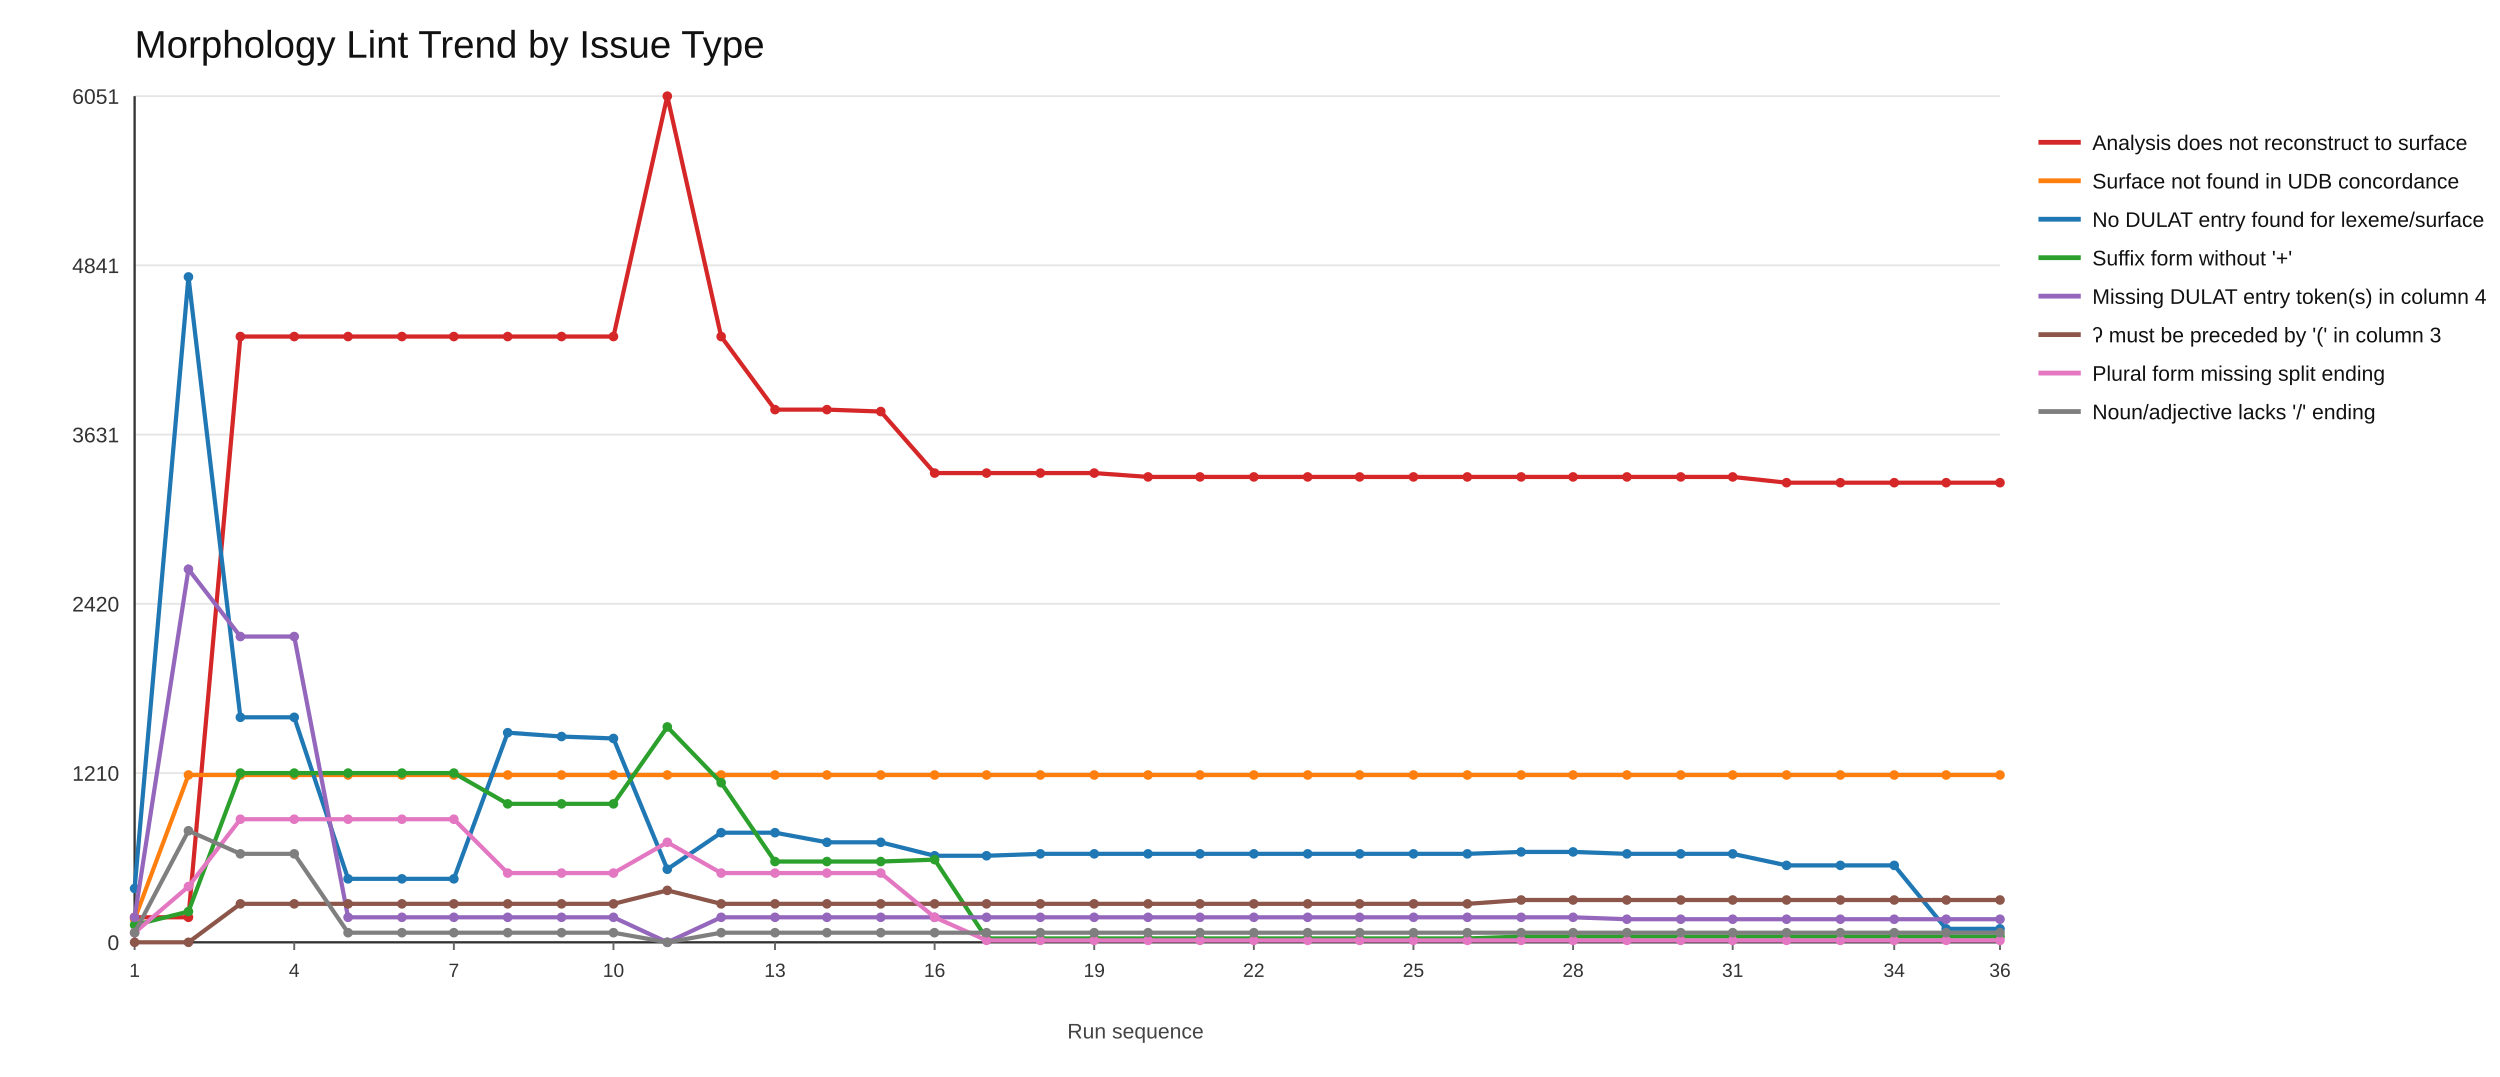
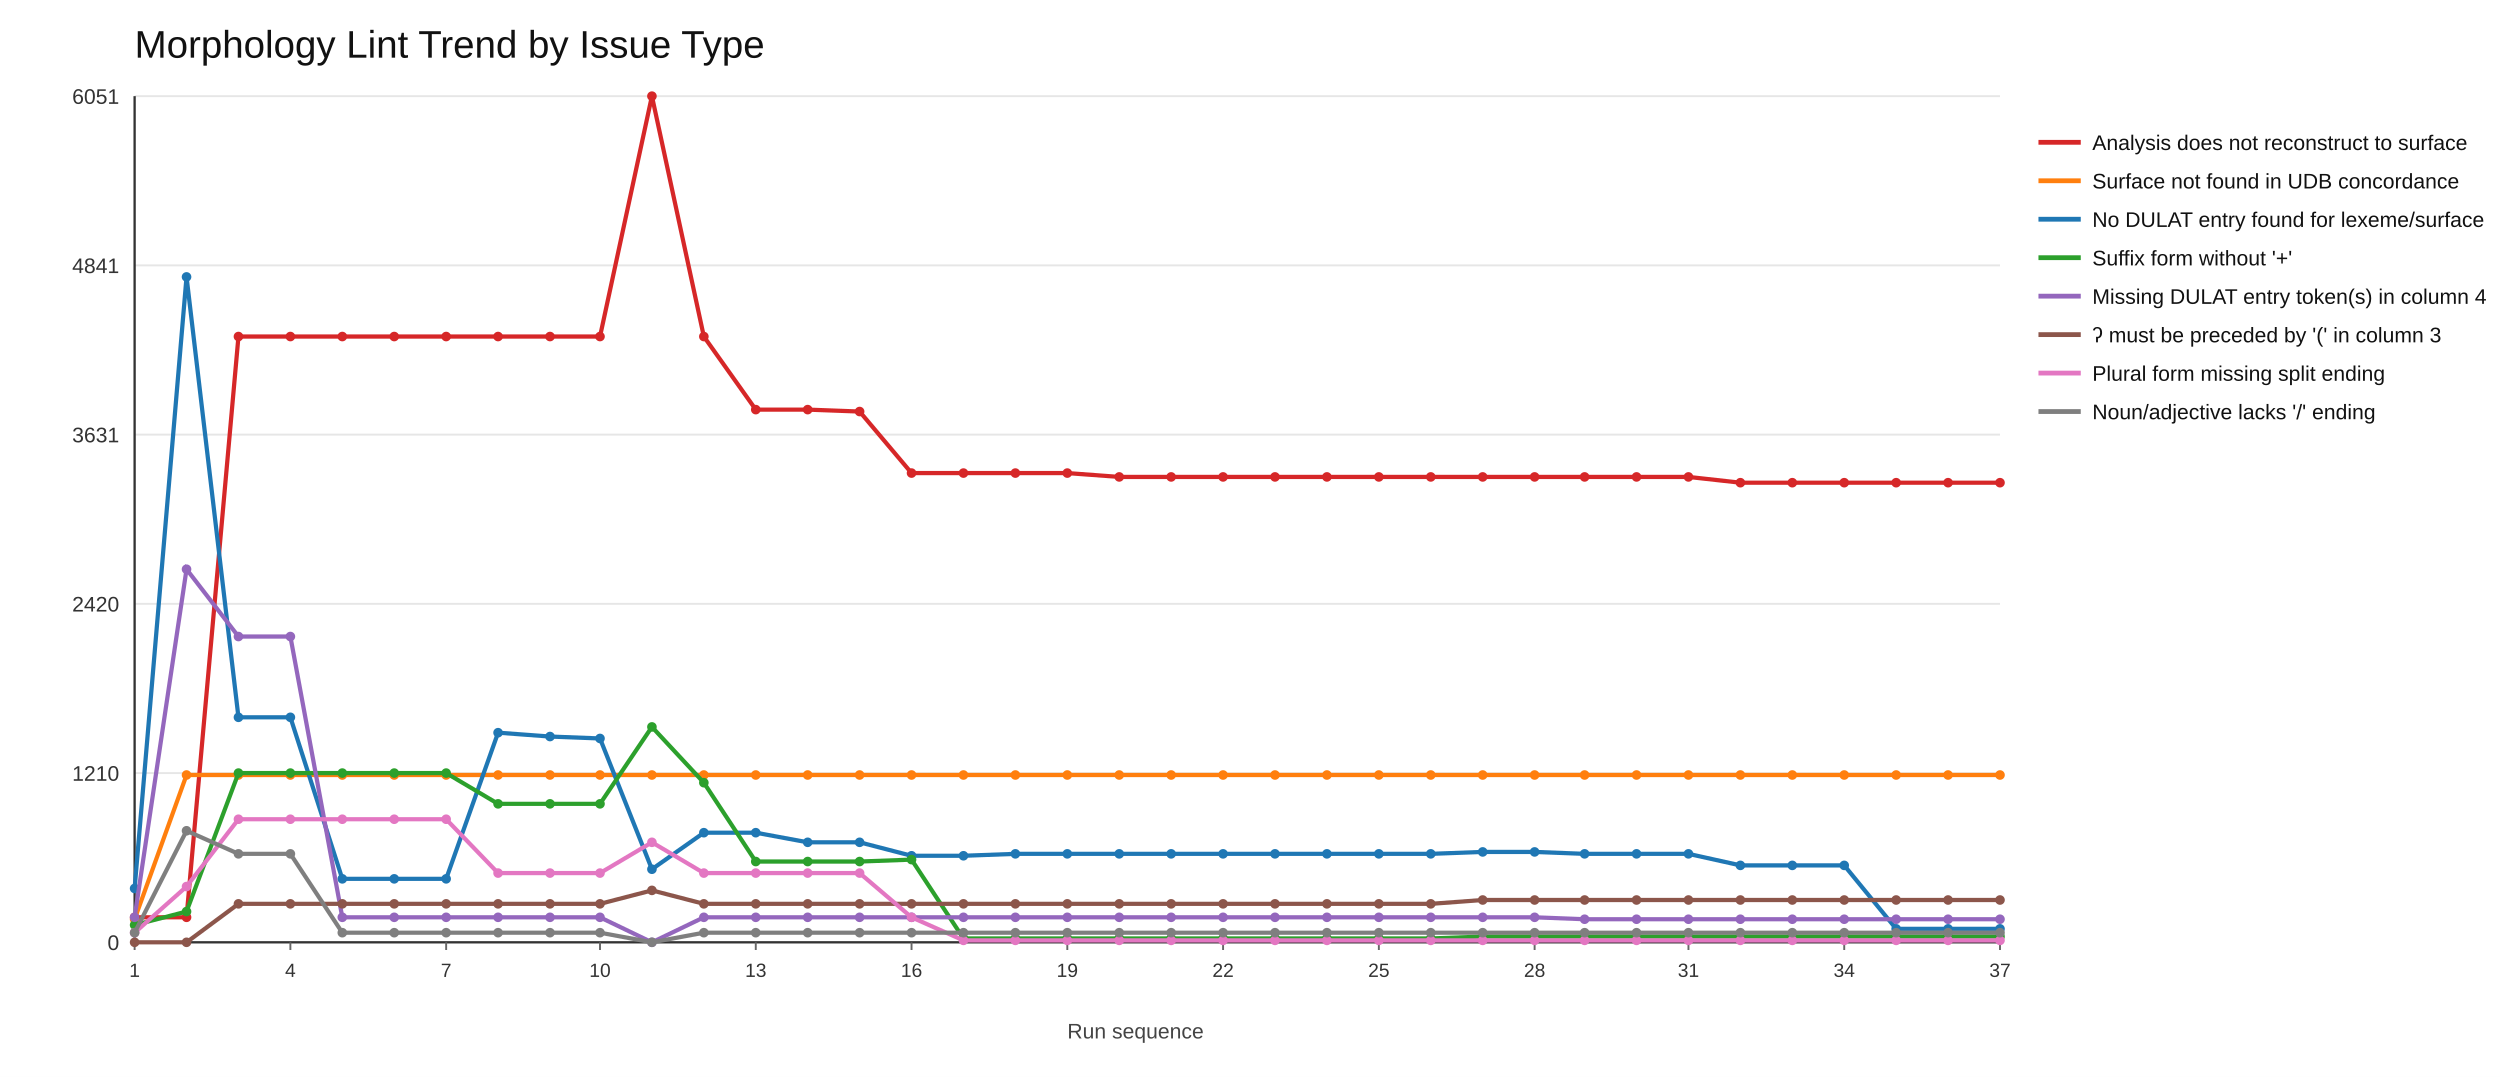
<svg xmlns="http://www.w3.org/2000/svg" width="1300" height="560">
  <rect x="0" y="0" width="1300" height="560" fill="#ffffff" />
  <text x="70" y="30" font-size="20" font-family="Arial" fill="#111">Morphology Lint Trend by Issue Type</text>
  <line x1="70" y1="490" x2="1040" y2="490" stroke="#e6e6e6" stroke-width="1" />
  <text x="62" y="494" font-size="11" font-family="Arial" fill="#333" text-anchor="end">0</text>
  <line x1="70" y1="402" x2="1040" y2="402" stroke="#e6e6e6" stroke-width="1" />
  <text x="62" y="406" font-size="11" font-family="Arial" fill="#333" text-anchor="end">1210</text>
  <line x1="70" y1="314" x2="1040" y2="314" stroke="#e6e6e6" stroke-width="1" />
  <text x="62" y="318" font-size="11" font-family="Arial" fill="#333" text-anchor="end">2420</text>
  <line x1="70" y1="226" x2="1040" y2="226" stroke="#e6e6e6" stroke-width="1" />
  <text x="62" y="230" font-size="11" font-family="Arial" fill="#333" text-anchor="end">3631</text>
  <line x1="70" y1="138" x2="1040" y2="138" stroke="#e6e6e6" stroke-width="1" />
  <text x="62" y="142" font-size="11" font-family="Arial" fill="#333" text-anchor="end">4841</text>
  <line x1="70" y1="50" x2="1040" y2="50" stroke="#e6e6e6" stroke-width="1" />
  <text x="62" y="54" font-size="11" font-family="Arial" fill="#333" text-anchor="end">6051</text>
  <line x1="70" y1="490" x2="1040" y2="490" stroke="#333" stroke-width="1.2" />
  <line x1="70" y1="50" x2="70" y2="490" stroke="#333" stroke-width="1.2" />
  <line x1="70" y1="490" x2="70" y2="494" stroke="#666" stroke-width="1" />
  <text x="70" y="508" font-size="10" font-family="Arial" fill="#333" text-anchor="middle">1</text>
-   <line x1="153" y1="490" x2="153" y2="494" stroke="#666" stroke-width="1" />
-   <text x="153" y="508" font-size="10" font-family="Arial" fill="#333" text-anchor="middle">4</text>
-   <line x1="236" y1="490" x2="236" y2="494" stroke="#666" stroke-width="1" />
-   <text x="236" y="508" font-size="10" font-family="Arial" fill="#333" text-anchor="middle">7</text>
-   <line x1="319" y1="490" x2="319" y2="494" stroke="#666" stroke-width="1" />
-   <text x="319" y="508" font-size="10" font-family="Arial" fill="#333" text-anchor="middle">10</text>
-   <line x1="403" y1="490" x2="403" y2="494" stroke="#666" stroke-width="1" />
-   <text x="403" y="508" font-size="10" font-family="Arial" fill="#333" text-anchor="middle">13</text>
-   <line x1="486" y1="490" x2="486" y2="494" stroke="#666" stroke-width="1" />
-   <text x="486" y="508" font-size="10" font-family="Arial" fill="#333" text-anchor="middle">16</text>
-   <line x1="569" y1="490" x2="569" y2="494" stroke="#666" stroke-width="1" />
-   <text x="569" y="508" font-size="10" font-family="Arial" fill="#333" text-anchor="middle">19</text>
-   <line x1="652" y1="490" x2="652" y2="494" stroke="#666" stroke-width="1" />
-   <text x="652" y="508" font-size="10" font-family="Arial" fill="#333" text-anchor="middle">22</text>
-   <line x1="735" y1="490" x2="735" y2="494" stroke="#666" stroke-width="1" />
-   <text x="735" y="508" font-size="10" font-family="Arial" fill="#333" text-anchor="middle">25</text>
-   <line x1="818" y1="490" x2="818" y2="494" stroke="#666" stroke-width="1" />
-   <text x="818" y="508" font-size="10" font-family="Arial" fill="#333" text-anchor="middle">28</text>
-   <line x1="901" y1="490" x2="901" y2="494" stroke="#666" stroke-width="1" />
-   <text x="901" y="508" font-size="10" font-family="Arial" fill="#333" text-anchor="middle">31</text>
-   <line x1="985" y1="490" x2="985" y2="494" stroke="#666" stroke-width="1" />
-   <text x="985" y="508" font-size="10" font-family="Arial" fill="#333" text-anchor="middle">34</text>
+   <line x1="151" y1="490" x2="151" y2="494" stroke="#666" stroke-width="1" />
+   <text x="151" y="508" font-size="10" font-family="Arial" fill="#333" text-anchor="middle">4</text>
+   <line x1="232" y1="490" x2="232" y2="494" stroke="#666" stroke-width="1" />
+   <text x="232" y="508" font-size="10" font-family="Arial" fill="#333" text-anchor="middle">7</text>
+   <line x1="312" y1="490" x2="312" y2="494" stroke="#666" stroke-width="1" />
+   <text x="312" y="508" font-size="10" font-family="Arial" fill="#333" text-anchor="middle">10</text>
+   <line x1="393" y1="490" x2="393" y2="494" stroke="#666" stroke-width="1" />
+   <text x="393" y="508" font-size="10" font-family="Arial" fill="#333" text-anchor="middle">13</text>
+   <line x1="474" y1="490" x2="474" y2="494" stroke="#666" stroke-width="1" />
+   <text x="474" y="508" font-size="10" font-family="Arial" fill="#333" text-anchor="middle">16</text>
+   <line x1="555" y1="490" x2="555" y2="494" stroke="#666" stroke-width="1" />
+   <text x="555" y="508" font-size="10" font-family="Arial" fill="#333" text-anchor="middle">19</text>
+   <line x1="636" y1="490" x2="636" y2="494" stroke="#666" stroke-width="1" />
+   <text x="636" y="508" font-size="10" font-family="Arial" fill="#333" text-anchor="middle">22</text>
+   <line x1="717" y1="490" x2="717" y2="494" stroke="#666" stroke-width="1" />
+   <text x="717" y="508" font-size="10" font-family="Arial" fill="#333" text-anchor="middle">25</text>
+   <line x1="798" y1="490" x2="798" y2="494" stroke="#666" stroke-width="1" />
+   <text x="798" y="508" font-size="10" font-family="Arial" fill="#333" text-anchor="middle">28</text>
+   <line x1="878" y1="490" x2="878" y2="494" stroke="#666" stroke-width="1" />
+   <text x="878" y="508" font-size="10" font-family="Arial" fill="#333" text-anchor="middle">31</text>
+   <line x1="959" y1="490" x2="959" y2="494" stroke="#666" stroke-width="1" />
+   <text x="959" y="508" font-size="10" font-family="Arial" fill="#333" text-anchor="middle">34</text>
  <line x1="1040" y1="490" x2="1040" y2="494" stroke="#666" stroke-width="1" />
-   <text x="1040" y="508" font-size="10" font-family="Arial" fill="#333" text-anchor="middle">36</text>
-   <polyline fill="none" stroke="#d62728" stroke-width="2.2" points="70,477 98,477 125,175 153,175 181,175 209,175 236,175 264,175 292,175 319,175 347,50 375,175 403,213 430,213 458,214 486,246 513,246 541,246 569,246 597,248 624,248 652,248 680,248 707,248 735,248 763,248 791,248 818,248 846,248 874,248 901,248 929,251 957,251 985,251 1012,251 1040,251" />
+   <text x="1040" y="508" font-size="10" font-family="Arial" fill="#333" text-anchor="middle">37</text>
+   <polyline fill="none" stroke="#d62728" stroke-width="2.2" points="70,477 97,477 124,175 151,175 178,175 205,175 232,175 259,175 286,175 312,175 339,50 366,175 393,213 420,213 447,214 474,246 501,246 528,246 555,246 582,248 609,248 636,248 663,248 690,248 717,248 744,248 771,248 798,248 824,248 851,248 878,248 905,251 932,251 959,251 986,251 1013,251 1040,251" />
  <circle cx="70" cy="477" r="2.5" fill="#d62728" />
-   <circle cx="98" cy="477" r="2.5" fill="#d62728" />
-   <circle cx="125" cy="175" r="2.5" fill="#d62728" />
-   <circle cx="153" cy="175" r="2.5" fill="#d62728" />
-   <circle cx="181" cy="175" r="2.5" fill="#d62728" />
-   <circle cx="209" cy="175" r="2.5" fill="#d62728" />
-   <circle cx="236" cy="175" r="2.5" fill="#d62728" />
-   <circle cx="264" cy="175" r="2.5" fill="#d62728" />
-   <circle cx="292" cy="175" r="2.5" fill="#d62728" />
-   <circle cx="319" cy="175" r="2.5" fill="#d62728" />
-   <circle cx="347" cy="50" r="2.5" fill="#d62728" />
-   <circle cx="375" cy="175" r="2.5" fill="#d62728" />
-   <circle cx="403" cy="213" r="2.5" fill="#d62728" />
-   <circle cx="430" cy="213" r="2.5" fill="#d62728" />
-   <circle cx="458" cy="214" r="2.5" fill="#d62728" />
-   <circle cx="486" cy="246" r="2.5" fill="#d62728" />
-   <circle cx="513" cy="246" r="2.5" fill="#d62728" />
-   <circle cx="541" cy="246" r="2.5" fill="#d62728" />
-   <circle cx="569" cy="246" r="2.5" fill="#d62728" />
-   <circle cx="597" cy="248" r="2.5" fill="#d62728" />
-   <circle cx="624" cy="248" r="2.5" fill="#d62728" />
-   <circle cx="652" cy="248" r="2.5" fill="#d62728" />
-   <circle cx="680" cy="248" r="2.5" fill="#d62728" />
-   <circle cx="707" cy="248" r="2.5" fill="#d62728" />
-   <circle cx="735" cy="248" r="2.5" fill="#d62728" />
-   <circle cx="763" cy="248" r="2.5" fill="#d62728" />
-   <circle cx="791" cy="248" r="2.5" fill="#d62728" />
-   <circle cx="818" cy="248" r="2.5" fill="#d62728" />
-   <circle cx="846" cy="248" r="2.5" fill="#d62728" />
-   <circle cx="874" cy="248" r="2.5" fill="#d62728" />
-   <circle cx="901" cy="248" r="2.5" fill="#d62728" />
-   <circle cx="929" cy="251" r="2.5" fill="#d62728" />
-   <circle cx="957" cy="251" r="2.5" fill="#d62728" />
-   <circle cx="985" cy="251" r="2.5" fill="#d62728" />
-   <circle cx="1012" cy="251" r="2.5" fill="#d62728" />
+   <circle cx="97" cy="477" r="2.5" fill="#d62728" />
+   <circle cx="124" cy="175" r="2.5" fill="#d62728" />
+   <circle cx="151" cy="175" r="2.5" fill="#d62728" />
+   <circle cx="178" cy="175" r="2.5" fill="#d62728" />
+   <circle cx="205" cy="175" r="2.5" fill="#d62728" />
+   <circle cx="232" cy="175" r="2.5" fill="#d62728" />
+   <circle cx="259" cy="175" r="2.5" fill="#d62728" />
+   <circle cx="286" cy="175" r="2.5" fill="#d62728" />
+   <circle cx="312" cy="175" r="2.5" fill="#d62728" />
+   <circle cx="339" cy="50" r="2.5" fill="#d62728" />
+   <circle cx="366" cy="175" r="2.5" fill="#d62728" />
+   <circle cx="393" cy="213" r="2.5" fill="#d62728" />
+   <circle cx="420" cy="213" r="2.5" fill="#d62728" />
+   <circle cx="447" cy="214" r="2.5" fill="#d62728" />
+   <circle cx="474" cy="246" r="2.5" fill="#d62728" />
+   <circle cx="501" cy="246" r="2.5" fill="#d62728" />
+   <circle cx="528" cy="246" r="2.5" fill="#d62728" />
+   <circle cx="555" cy="246" r="2.5" fill="#d62728" />
+   <circle cx="582" cy="248" r="2.5" fill="#d62728" />
+   <circle cx="609" cy="248" r="2.5" fill="#d62728" />
+   <circle cx="636" cy="248" r="2.5" fill="#d62728" />
+   <circle cx="663" cy="248" r="2.5" fill="#d62728" />
+   <circle cx="690" cy="248" r="2.5" fill="#d62728" />
+   <circle cx="717" cy="248" r="2.5" fill="#d62728" />
+   <circle cx="744" cy="248" r="2.5" fill="#d62728" />
+   <circle cx="771" cy="248" r="2.5" fill="#d62728" />
+   <circle cx="798" cy="248" r="2.5" fill="#d62728" />
+   <circle cx="824" cy="248" r="2.5" fill="#d62728" />
+   <circle cx="851" cy="248" r="2.5" fill="#d62728" />
+   <circle cx="878" cy="248" r="2.5" fill="#d62728" />
+   <circle cx="905" cy="251" r="2.5" fill="#d62728" />
+   <circle cx="932" cy="251" r="2.5" fill="#d62728" />
+   <circle cx="959" cy="251" r="2.5" fill="#d62728" />
+   <circle cx="986" cy="251" r="2.5" fill="#d62728" />
+   <circle cx="1013" cy="251" r="2.5" fill="#d62728" />
  <circle cx="1040" cy="251" r="2.5" fill="#d62728" />
  <line x1="1060" y1="74" x2="1082" y2="74" stroke="#d62728" stroke-width="2.5" />
  <text x="1088" y="78" font-size="11" font-family="Arial" fill="#111">Analysis does not reconstruct to surface</text>
-   <polyline fill="none" stroke="#ff7f0e" stroke-width="2.2" points="70,478 98,403 125,403 153,403 181,403 209,403 236,403 264,403 292,403 319,403 347,403 375,403 403,403 430,403 458,403 486,403 513,403 541,403 569,403 597,403 624,403 652,403 680,403 707,403 735,403 763,403 791,403 818,403 846,403 874,403 901,403 929,403 957,403 985,403 1012,403 1040,403" />
+   <polyline fill="none" stroke="#ff7f0e" stroke-width="2.2" points="70,478 97,403 124,403 151,403 178,403 205,403 232,403 259,403 286,403 312,403 339,403 366,403 393,403 420,403 447,403 474,403 501,403 528,403 555,403 582,403 609,403 636,403 663,403 690,403 717,403 744,403 771,403 798,403 824,403 851,403 878,403 905,403 932,403 959,403 986,403 1013,403 1040,403" />
  <circle cx="70" cy="478" r="2.5" fill="#ff7f0e" />
-   <circle cx="98" cy="403" r="2.5" fill="#ff7f0e" />
-   <circle cx="125" cy="403" r="2.5" fill="#ff7f0e" />
-   <circle cx="153" cy="403" r="2.5" fill="#ff7f0e" />
-   <circle cx="181" cy="403" r="2.5" fill="#ff7f0e" />
-   <circle cx="209" cy="403" r="2.5" fill="#ff7f0e" />
-   <circle cx="236" cy="403" r="2.5" fill="#ff7f0e" />
-   <circle cx="264" cy="403" r="2.5" fill="#ff7f0e" />
-   <circle cx="292" cy="403" r="2.5" fill="#ff7f0e" />
-   <circle cx="319" cy="403" r="2.5" fill="#ff7f0e" />
-   <circle cx="347" cy="403" r="2.5" fill="#ff7f0e" />
-   <circle cx="375" cy="403" r="2.5" fill="#ff7f0e" />
-   <circle cx="403" cy="403" r="2.5" fill="#ff7f0e" />
-   <circle cx="430" cy="403" r="2.5" fill="#ff7f0e" />
-   <circle cx="458" cy="403" r="2.5" fill="#ff7f0e" />
-   <circle cx="486" cy="403" r="2.5" fill="#ff7f0e" />
-   <circle cx="513" cy="403" r="2.5" fill="#ff7f0e" />
-   <circle cx="541" cy="403" r="2.5" fill="#ff7f0e" />
-   <circle cx="569" cy="403" r="2.5" fill="#ff7f0e" />
-   <circle cx="597" cy="403" r="2.5" fill="#ff7f0e" />
-   <circle cx="624" cy="403" r="2.5" fill="#ff7f0e" />
-   <circle cx="652" cy="403" r="2.5" fill="#ff7f0e" />
-   <circle cx="680" cy="403" r="2.5" fill="#ff7f0e" />
-   <circle cx="707" cy="403" r="2.5" fill="#ff7f0e" />
-   <circle cx="735" cy="403" r="2.5" fill="#ff7f0e" />
-   <circle cx="763" cy="403" r="2.5" fill="#ff7f0e" />
-   <circle cx="791" cy="403" r="2.5" fill="#ff7f0e" />
-   <circle cx="818" cy="403" r="2.5" fill="#ff7f0e" />
-   <circle cx="846" cy="403" r="2.5" fill="#ff7f0e" />
-   <circle cx="874" cy="403" r="2.5" fill="#ff7f0e" />
-   <circle cx="901" cy="403" r="2.5" fill="#ff7f0e" />
-   <circle cx="929" cy="403" r="2.5" fill="#ff7f0e" />
-   <circle cx="957" cy="403" r="2.5" fill="#ff7f0e" />
-   <circle cx="985" cy="403" r="2.5" fill="#ff7f0e" />
-   <circle cx="1012" cy="403" r="2.5" fill="#ff7f0e" />
+   <circle cx="97" cy="403" r="2.5" fill="#ff7f0e" />
+   <circle cx="124" cy="403" r="2.5" fill="#ff7f0e" />
+   <circle cx="151" cy="403" r="2.5" fill="#ff7f0e" />
+   <circle cx="178" cy="403" r="2.5" fill="#ff7f0e" />
+   <circle cx="205" cy="403" r="2.5" fill="#ff7f0e" />
+   <circle cx="232" cy="403" r="2.5" fill="#ff7f0e" />
+   <circle cx="259" cy="403" r="2.5" fill="#ff7f0e" />
+   <circle cx="286" cy="403" r="2.5" fill="#ff7f0e" />
+   <circle cx="312" cy="403" r="2.5" fill="#ff7f0e" />
+   <circle cx="339" cy="403" r="2.5" fill="#ff7f0e" />
+   <circle cx="366" cy="403" r="2.5" fill="#ff7f0e" />
+   <circle cx="393" cy="403" r="2.5" fill="#ff7f0e" />
+   <circle cx="420" cy="403" r="2.5" fill="#ff7f0e" />
+   <circle cx="447" cy="403" r="2.5" fill="#ff7f0e" />
+   <circle cx="474" cy="403" r="2.5" fill="#ff7f0e" />
+   <circle cx="501" cy="403" r="2.5" fill="#ff7f0e" />
+   <circle cx="528" cy="403" r="2.5" fill="#ff7f0e" />
+   <circle cx="555" cy="403" r="2.5" fill="#ff7f0e" />
+   <circle cx="582" cy="403" r="2.5" fill="#ff7f0e" />
+   <circle cx="609" cy="403" r="2.5" fill="#ff7f0e" />
+   <circle cx="636" cy="403" r="2.5" fill="#ff7f0e" />
+   <circle cx="663" cy="403" r="2.5" fill="#ff7f0e" />
+   <circle cx="690" cy="403" r="2.5" fill="#ff7f0e" />
+   <circle cx="717" cy="403" r="2.5" fill="#ff7f0e" />
+   <circle cx="744" cy="403" r="2.5" fill="#ff7f0e" />
+   <circle cx="771" cy="403" r="2.5" fill="#ff7f0e" />
+   <circle cx="798" cy="403" r="2.5" fill="#ff7f0e" />
+   <circle cx="824" cy="403" r="2.5" fill="#ff7f0e" />
+   <circle cx="851" cy="403" r="2.5" fill="#ff7f0e" />
+   <circle cx="878" cy="403" r="2.5" fill="#ff7f0e" />
+   <circle cx="905" cy="403" r="2.5" fill="#ff7f0e" />
+   <circle cx="932" cy="403" r="2.5" fill="#ff7f0e" />
+   <circle cx="959" cy="403" r="2.5" fill="#ff7f0e" />
+   <circle cx="986" cy="403" r="2.5" fill="#ff7f0e" />
+   <circle cx="1013" cy="403" r="2.5" fill="#ff7f0e" />
  <circle cx="1040" cy="403" r="2.5" fill="#ff7f0e" />
  <line x1="1060" y1="94" x2="1082" y2="94" stroke="#ff7f0e" stroke-width="2.5" />
  <text x="1088" y="98" font-size="11" font-family="Arial" fill="#111">Surface not found in UDB concordance</text>
-   <polyline fill="none" stroke="#1f77b4" stroke-width="2.2" points="70,462 98,144 125,373 153,373 181,457 209,457 236,457 264,381 292,383 319,384 347,452 375,433 403,433 430,438 458,438 486,445 513,445 541,444 569,444 597,444 624,444 652,444 680,444 707,444 735,444 763,444 791,443 818,443 846,444 874,444 901,444 929,450 957,450 985,450 1012,483 1040,483" />
+   <polyline fill="none" stroke="#1f77b4" stroke-width="2.2" points="70,462 97,144 124,373 151,373 178,457 205,457 232,457 259,381 286,383 312,384 339,452 366,433 393,433 420,438 447,438 474,445 501,445 528,444 555,444 582,444 609,444 636,444 663,444 690,444 717,444 744,444 771,443 798,443 824,444 851,444 878,444 905,450 932,450 959,450 986,483 1013,483 1040,483" />
  <circle cx="70" cy="462" r="2.5" fill="#1f77b4" />
-   <circle cx="98" cy="144" r="2.5" fill="#1f77b4" />
-   <circle cx="125" cy="373" r="2.5" fill="#1f77b4" />
-   <circle cx="153" cy="373" r="2.5" fill="#1f77b4" />
-   <circle cx="181" cy="457" r="2.5" fill="#1f77b4" />
-   <circle cx="209" cy="457" r="2.5" fill="#1f77b4" />
-   <circle cx="236" cy="457" r="2.5" fill="#1f77b4" />
-   <circle cx="264" cy="381" r="2.5" fill="#1f77b4" />
-   <circle cx="292" cy="383" r="2.5" fill="#1f77b4" />
-   <circle cx="319" cy="384" r="2.5" fill="#1f77b4" />
-   <circle cx="347" cy="452" r="2.5" fill="#1f77b4" />
-   <circle cx="375" cy="433" r="2.5" fill="#1f77b4" />
-   <circle cx="403" cy="433" r="2.5" fill="#1f77b4" />
-   <circle cx="430" cy="438" r="2.5" fill="#1f77b4" />
-   <circle cx="458" cy="438" r="2.5" fill="#1f77b4" />
-   <circle cx="486" cy="445" r="2.5" fill="#1f77b4" />
-   <circle cx="513" cy="445" r="2.5" fill="#1f77b4" />
-   <circle cx="541" cy="444" r="2.5" fill="#1f77b4" />
-   <circle cx="569" cy="444" r="2.5" fill="#1f77b4" />
-   <circle cx="597" cy="444" r="2.5" fill="#1f77b4" />
-   <circle cx="624" cy="444" r="2.5" fill="#1f77b4" />
-   <circle cx="652" cy="444" r="2.5" fill="#1f77b4" />
-   <circle cx="680" cy="444" r="2.5" fill="#1f77b4" />
-   <circle cx="707" cy="444" r="2.5" fill="#1f77b4" />
-   <circle cx="735" cy="444" r="2.5" fill="#1f77b4" />
-   <circle cx="763" cy="444" r="2.5" fill="#1f77b4" />
-   <circle cx="791" cy="443" r="2.5" fill="#1f77b4" />
-   <circle cx="818" cy="443" r="2.5" fill="#1f77b4" />
-   <circle cx="846" cy="444" r="2.5" fill="#1f77b4" />
-   <circle cx="874" cy="444" r="2.5" fill="#1f77b4" />
-   <circle cx="901" cy="444" r="2.5" fill="#1f77b4" />
-   <circle cx="929" cy="450" r="2.5" fill="#1f77b4" />
-   <circle cx="957" cy="450" r="2.5" fill="#1f77b4" />
-   <circle cx="985" cy="450" r="2.5" fill="#1f77b4" />
-   <circle cx="1012" cy="483" r="2.5" fill="#1f77b4" />
+   <circle cx="97" cy="144" r="2.5" fill="#1f77b4" />
+   <circle cx="124" cy="373" r="2.5" fill="#1f77b4" />
+   <circle cx="151" cy="373" r="2.5" fill="#1f77b4" />
+   <circle cx="178" cy="457" r="2.5" fill="#1f77b4" />
+   <circle cx="205" cy="457" r="2.5" fill="#1f77b4" />
+   <circle cx="232" cy="457" r="2.5" fill="#1f77b4" />
+   <circle cx="259" cy="381" r="2.5" fill="#1f77b4" />
+   <circle cx="286" cy="383" r="2.5" fill="#1f77b4" />
+   <circle cx="312" cy="384" r="2.5" fill="#1f77b4" />
+   <circle cx="339" cy="452" r="2.5" fill="#1f77b4" />
+   <circle cx="366" cy="433" r="2.5" fill="#1f77b4" />
+   <circle cx="393" cy="433" r="2.5" fill="#1f77b4" />
+   <circle cx="420" cy="438" r="2.5" fill="#1f77b4" />
+   <circle cx="447" cy="438" r="2.5" fill="#1f77b4" />
+   <circle cx="474" cy="445" r="2.5" fill="#1f77b4" />
+   <circle cx="501" cy="445" r="2.5" fill="#1f77b4" />
+   <circle cx="528" cy="444" r="2.5" fill="#1f77b4" />
+   <circle cx="555" cy="444" r="2.5" fill="#1f77b4" />
+   <circle cx="582" cy="444" r="2.5" fill="#1f77b4" />
+   <circle cx="609" cy="444" r="2.5" fill="#1f77b4" />
+   <circle cx="636" cy="444" r="2.5" fill="#1f77b4" />
+   <circle cx="663" cy="444" r="2.5" fill="#1f77b4" />
+   <circle cx="690" cy="444" r="2.5" fill="#1f77b4" />
+   <circle cx="717" cy="444" r="2.5" fill="#1f77b4" />
+   <circle cx="744" cy="444" r="2.5" fill="#1f77b4" />
+   <circle cx="771" cy="443" r="2.5" fill="#1f77b4" />
+   <circle cx="798" cy="443" r="2.5" fill="#1f77b4" />
+   <circle cx="824" cy="444" r="2.5" fill="#1f77b4" />
+   <circle cx="851" cy="444" r="2.5" fill="#1f77b4" />
+   <circle cx="878" cy="444" r="2.5" fill="#1f77b4" />
+   <circle cx="905" cy="450" r="2.5" fill="#1f77b4" />
+   <circle cx="932" cy="450" r="2.5" fill="#1f77b4" />
+   <circle cx="959" cy="450" r="2.5" fill="#1f77b4" />
+   <circle cx="986" cy="483" r="2.5" fill="#1f77b4" />
+   <circle cx="1013" cy="483" r="2.5" fill="#1f77b4" />
  <circle cx="1040" cy="483" r="2.5" fill="#1f77b4" />
  <line x1="1060" y1="114" x2="1082" y2="114" stroke="#1f77b4" stroke-width="2.5" />
  <text x="1088" y="118" font-size="11" font-family="Arial" fill="#111">No DULAT entry found for lexeme/surface</text>
-   <polyline fill="none" stroke="#2ca02c" stroke-width="2.2" points="70,481 98,474 125,402 153,402 181,402 209,402 236,402 264,418 292,418 319,418 347,378 375,407 403,448 430,448 458,448 486,447 513,488 541,488 569,488 597,488 624,488 652,488 680,488 707,488 735,488 763,488 791,487 818,487 846,487 874,487 901,487 929,487 957,487 985,487 1012,487 1040,487" />
+   <polyline fill="none" stroke="#2ca02c" stroke-width="2.2" points="70,481 97,474 124,402 151,402 178,402 205,402 232,402 259,418 286,418 312,418 339,378 366,407 393,448 420,448 447,448 474,447 501,488 528,488 555,488 582,488 609,488 636,488 663,488 690,488 717,488 744,488 771,487 798,487 824,487 851,487 878,487 905,487 932,487 959,487 986,487 1013,487 1040,487" />
  <circle cx="70" cy="481" r="2.5" fill="#2ca02c" />
-   <circle cx="98" cy="474" r="2.5" fill="#2ca02c" />
-   <circle cx="125" cy="402" r="2.5" fill="#2ca02c" />
-   <circle cx="153" cy="402" r="2.5" fill="#2ca02c" />
-   <circle cx="181" cy="402" r="2.5" fill="#2ca02c" />
-   <circle cx="209" cy="402" r="2.5" fill="#2ca02c" />
-   <circle cx="236" cy="402" r="2.5" fill="#2ca02c" />
-   <circle cx="264" cy="418" r="2.5" fill="#2ca02c" />
-   <circle cx="292" cy="418" r="2.5" fill="#2ca02c" />
-   <circle cx="319" cy="418" r="2.5" fill="#2ca02c" />
-   <circle cx="347" cy="378" r="2.5" fill="#2ca02c" />
-   <circle cx="375" cy="407" r="2.5" fill="#2ca02c" />
-   <circle cx="403" cy="448" r="2.5" fill="#2ca02c" />
-   <circle cx="430" cy="448" r="2.5" fill="#2ca02c" />
-   <circle cx="458" cy="448" r="2.5" fill="#2ca02c" />
-   <circle cx="486" cy="447" r="2.5" fill="#2ca02c" />
-   <circle cx="513" cy="488" r="2.5" fill="#2ca02c" />
-   <circle cx="541" cy="488" r="2.5" fill="#2ca02c" />
-   <circle cx="569" cy="488" r="2.5" fill="#2ca02c" />
-   <circle cx="597" cy="488" r="2.5" fill="#2ca02c" />
-   <circle cx="624" cy="488" r="2.5" fill="#2ca02c" />
-   <circle cx="652" cy="488" r="2.5" fill="#2ca02c" />
-   <circle cx="680" cy="488" r="2.5" fill="#2ca02c" />
-   <circle cx="707" cy="488" r="2.5" fill="#2ca02c" />
-   <circle cx="735" cy="488" r="2.5" fill="#2ca02c" />
-   <circle cx="763" cy="488" r="2.5" fill="#2ca02c" />
-   <circle cx="791" cy="487" r="2.5" fill="#2ca02c" />
-   <circle cx="818" cy="487" r="2.5" fill="#2ca02c" />
-   <circle cx="846" cy="487" r="2.5" fill="#2ca02c" />
-   <circle cx="874" cy="487" r="2.5" fill="#2ca02c" />
-   <circle cx="901" cy="487" r="2.5" fill="#2ca02c" />
-   <circle cx="929" cy="487" r="2.5" fill="#2ca02c" />
-   <circle cx="957" cy="487" r="2.5" fill="#2ca02c" />
-   <circle cx="985" cy="487" r="2.5" fill="#2ca02c" />
-   <circle cx="1012" cy="487" r="2.5" fill="#2ca02c" />
+   <circle cx="97" cy="474" r="2.5" fill="#2ca02c" />
+   <circle cx="124" cy="402" r="2.5" fill="#2ca02c" />
+   <circle cx="151" cy="402" r="2.5" fill="#2ca02c" />
+   <circle cx="178" cy="402" r="2.5" fill="#2ca02c" />
+   <circle cx="205" cy="402" r="2.5" fill="#2ca02c" />
+   <circle cx="232" cy="402" r="2.5" fill="#2ca02c" />
+   <circle cx="259" cy="418" r="2.5" fill="#2ca02c" />
+   <circle cx="286" cy="418" r="2.5" fill="#2ca02c" />
+   <circle cx="312" cy="418" r="2.5" fill="#2ca02c" />
+   <circle cx="339" cy="378" r="2.5" fill="#2ca02c" />
+   <circle cx="366" cy="407" r="2.5" fill="#2ca02c" />
+   <circle cx="393" cy="448" r="2.5" fill="#2ca02c" />
+   <circle cx="420" cy="448" r="2.5" fill="#2ca02c" />
+   <circle cx="447" cy="448" r="2.5" fill="#2ca02c" />
+   <circle cx="474" cy="447" r="2.5" fill="#2ca02c" />
+   <circle cx="501" cy="488" r="2.5" fill="#2ca02c" />
+   <circle cx="528" cy="488" r="2.5" fill="#2ca02c" />
+   <circle cx="555" cy="488" r="2.5" fill="#2ca02c" />
+   <circle cx="582" cy="488" r="2.5" fill="#2ca02c" />
+   <circle cx="609" cy="488" r="2.5" fill="#2ca02c" />
+   <circle cx="636" cy="488" r="2.5" fill="#2ca02c" />
+   <circle cx="663" cy="488" r="2.5" fill="#2ca02c" />
+   <circle cx="690" cy="488" r="2.5" fill="#2ca02c" />
+   <circle cx="717" cy="488" r="2.5" fill="#2ca02c" />
+   <circle cx="744" cy="488" r="2.5" fill="#2ca02c" />
+   <circle cx="771" cy="487" r="2.5" fill="#2ca02c" />
+   <circle cx="798" cy="487" r="2.5" fill="#2ca02c" />
+   <circle cx="824" cy="487" r="2.5" fill="#2ca02c" />
+   <circle cx="851" cy="487" r="2.5" fill="#2ca02c" />
+   <circle cx="878" cy="487" r="2.5" fill="#2ca02c" />
+   <circle cx="905" cy="487" r="2.5" fill="#2ca02c" />
+   <circle cx="932" cy="487" r="2.5" fill="#2ca02c" />
+   <circle cx="959" cy="487" r="2.5" fill="#2ca02c" />
+   <circle cx="986" cy="487" r="2.5" fill="#2ca02c" />
+   <circle cx="1013" cy="487" r="2.5" fill="#2ca02c" />
  <circle cx="1040" cy="487" r="2.5" fill="#2ca02c" />
  <line x1="1060" y1="134" x2="1082" y2="134" stroke="#2ca02c" stroke-width="2.5" />
  <text x="1088" y="138" font-size="11" font-family="Arial" fill="#111">Suffix form without '+'</text>
-   <polyline fill="none" stroke="#9467bd" stroke-width="2.2" points="70,477 98,296 125,331 153,331 181,477 209,477 236,477 264,477 292,477 319,477 347,490 375,477 403,477 430,477 458,477 486,477 513,477 541,477 569,477 597,477 624,477 652,477 680,477 707,477 735,477 763,477 791,477 818,477 846,478 874,478 901,478 929,478 957,478 985,478 1012,478 1040,478" />
+   <polyline fill="none" stroke="#9467bd" stroke-width="2.2" points="70,477 97,296 124,331 151,331 178,477 205,477 232,477 259,477 286,477 312,477 339,490 366,477 393,477 420,477 447,477 474,477 501,477 528,477 555,477 582,477 609,477 636,477 663,477 690,477 717,477 744,477 771,477 798,477 824,478 851,478 878,478 905,478 932,478 959,478 986,478 1013,478 1040,478" />
  <circle cx="70" cy="477" r="2.5" fill="#9467bd" />
-   <circle cx="98" cy="296" r="2.5" fill="#9467bd" />
-   <circle cx="125" cy="331" r="2.5" fill="#9467bd" />
-   <circle cx="153" cy="331" r="2.5" fill="#9467bd" />
-   <circle cx="181" cy="477" r="2.5" fill="#9467bd" />
-   <circle cx="209" cy="477" r="2.5" fill="#9467bd" />
-   <circle cx="236" cy="477" r="2.5" fill="#9467bd" />
-   <circle cx="264" cy="477" r="2.5" fill="#9467bd" />
-   <circle cx="292" cy="477" r="2.5" fill="#9467bd" />
-   <circle cx="319" cy="477" r="2.5" fill="#9467bd" />
-   <circle cx="347" cy="490" r="2.5" fill="#9467bd" />
-   <circle cx="375" cy="477" r="2.5" fill="#9467bd" />
-   <circle cx="403" cy="477" r="2.5" fill="#9467bd" />
-   <circle cx="430" cy="477" r="2.5" fill="#9467bd" />
-   <circle cx="458" cy="477" r="2.5" fill="#9467bd" />
-   <circle cx="486" cy="477" r="2.5" fill="#9467bd" />
-   <circle cx="513" cy="477" r="2.5" fill="#9467bd" />
-   <circle cx="541" cy="477" r="2.5" fill="#9467bd" />
-   <circle cx="569" cy="477" r="2.5" fill="#9467bd" />
-   <circle cx="597" cy="477" r="2.5" fill="#9467bd" />
-   <circle cx="624" cy="477" r="2.5" fill="#9467bd" />
-   <circle cx="652" cy="477" r="2.5" fill="#9467bd" />
-   <circle cx="680" cy="477" r="2.5" fill="#9467bd" />
-   <circle cx="707" cy="477" r="2.5" fill="#9467bd" />
-   <circle cx="735" cy="477" r="2.5" fill="#9467bd" />
-   <circle cx="763" cy="477" r="2.5" fill="#9467bd" />
-   <circle cx="791" cy="477" r="2.5" fill="#9467bd" />
-   <circle cx="818" cy="477" r="2.5" fill="#9467bd" />
-   <circle cx="846" cy="478" r="2.5" fill="#9467bd" />
-   <circle cx="874" cy="478" r="2.5" fill="#9467bd" />
-   <circle cx="901" cy="478" r="2.5" fill="#9467bd" />
-   <circle cx="929" cy="478" r="2.5" fill="#9467bd" />
-   <circle cx="957" cy="478" r="2.5" fill="#9467bd" />
-   <circle cx="985" cy="478" r="2.5" fill="#9467bd" />
-   <circle cx="1012" cy="478" r="2.5" fill="#9467bd" />
+   <circle cx="97" cy="296" r="2.5" fill="#9467bd" />
+   <circle cx="124" cy="331" r="2.5" fill="#9467bd" />
+   <circle cx="151" cy="331" r="2.5" fill="#9467bd" />
+   <circle cx="178" cy="477" r="2.5" fill="#9467bd" />
+   <circle cx="205" cy="477" r="2.5" fill="#9467bd" />
+   <circle cx="232" cy="477" r="2.5" fill="#9467bd" />
+   <circle cx="259" cy="477" r="2.5" fill="#9467bd" />
+   <circle cx="286" cy="477" r="2.5" fill="#9467bd" />
+   <circle cx="312" cy="477" r="2.5" fill="#9467bd" />
+   <circle cx="339" cy="490" r="2.5" fill="#9467bd" />
+   <circle cx="366" cy="477" r="2.5" fill="#9467bd" />
+   <circle cx="393" cy="477" r="2.5" fill="#9467bd" />
+   <circle cx="420" cy="477" r="2.5" fill="#9467bd" />
+   <circle cx="447" cy="477" r="2.5" fill="#9467bd" />
+   <circle cx="474" cy="477" r="2.5" fill="#9467bd" />
+   <circle cx="501" cy="477" r="2.5" fill="#9467bd" />
+   <circle cx="528" cy="477" r="2.5" fill="#9467bd" />
+   <circle cx="555" cy="477" r="2.5" fill="#9467bd" />
+   <circle cx="582" cy="477" r="2.5" fill="#9467bd" />
+   <circle cx="609" cy="477" r="2.5" fill="#9467bd" />
+   <circle cx="636" cy="477" r="2.5" fill="#9467bd" />
+   <circle cx="663" cy="477" r="2.5" fill="#9467bd" />
+   <circle cx="690" cy="477" r="2.5" fill="#9467bd" />
+   <circle cx="717" cy="477" r="2.5" fill="#9467bd" />
+   <circle cx="744" cy="477" r="2.5" fill="#9467bd" />
+   <circle cx="771" cy="477" r="2.5" fill="#9467bd" />
+   <circle cx="798" cy="477" r="2.5" fill="#9467bd" />
+   <circle cx="824" cy="478" r="2.5" fill="#9467bd" />
+   <circle cx="851" cy="478" r="2.5" fill="#9467bd" />
+   <circle cx="878" cy="478" r="2.5" fill="#9467bd" />
+   <circle cx="905" cy="478" r="2.5" fill="#9467bd" />
+   <circle cx="932" cy="478" r="2.5" fill="#9467bd" />
+   <circle cx="959" cy="478" r="2.5" fill="#9467bd" />
+   <circle cx="986" cy="478" r="2.5" fill="#9467bd" />
+   <circle cx="1013" cy="478" r="2.5" fill="#9467bd" />
  <circle cx="1040" cy="478" r="2.5" fill="#9467bd" />
  <line x1="1060" y1="154" x2="1082" y2="154" stroke="#9467bd" stroke-width="2.5" />
  <text x="1088" y="158" font-size="11" font-family="Arial" fill="#111">Missing DULAT entry token(s) in column 4</text>
-   <polyline fill="none" stroke="#8c564b" stroke-width="2.2" points="70,490 98,490 125,470 153,470 181,470 209,470 236,470 264,470 292,470 319,470 347,463 375,470 403,470 430,470 458,470 486,470 513,470 541,470 569,470 597,470 624,470 652,470 680,470 707,470 735,470 763,470 791,468 818,468 846,468 874,468 901,468 929,468 957,468 985,468 1012,468 1040,468" />
+   <polyline fill="none" stroke="#8c564b" stroke-width="2.2" points="70,490 97,490 124,470 151,470 178,470 205,470 232,470 259,470 286,470 312,470 339,463 366,470 393,470 420,470 447,470 474,470 501,470 528,470 555,470 582,470 609,470 636,470 663,470 690,470 717,470 744,470 771,468 798,468 824,468 851,468 878,468 905,468 932,468 959,468 986,468 1013,468 1040,468" />
  <circle cx="70" cy="490" r="2.5" fill="#8c564b" />
-   <circle cx="98" cy="490" r="2.5" fill="#8c564b" />
-   <circle cx="125" cy="470" r="2.5" fill="#8c564b" />
-   <circle cx="153" cy="470" r="2.5" fill="#8c564b" />
-   <circle cx="181" cy="470" r="2.5" fill="#8c564b" />
-   <circle cx="209" cy="470" r="2.5" fill="#8c564b" />
-   <circle cx="236" cy="470" r="2.5" fill="#8c564b" />
-   <circle cx="264" cy="470" r="2.5" fill="#8c564b" />
-   <circle cx="292" cy="470" r="2.5" fill="#8c564b" />
-   <circle cx="319" cy="470" r="2.5" fill="#8c564b" />
-   <circle cx="347" cy="463" r="2.5" fill="#8c564b" />
-   <circle cx="375" cy="470" r="2.5" fill="#8c564b" />
-   <circle cx="403" cy="470" r="2.5" fill="#8c564b" />
-   <circle cx="430" cy="470" r="2.5" fill="#8c564b" />
-   <circle cx="458" cy="470" r="2.5" fill="#8c564b" />
-   <circle cx="486" cy="470" r="2.5" fill="#8c564b" />
-   <circle cx="513" cy="470" r="2.5" fill="#8c564b" />
-   <circle cx="541" cy="470" r="2.5" fill="#8c564b" />
-   <circle cx="569" cy="470" r="2.5" fill="#8c564b" />
-   <circle cx="597" cy="470" r="2.5" fill="#8c564b" />
-   <circle cx="624" cy="470" r="2.5" fill="#8c564b" />
-   <circle cx="652" cy="470" r="2.5" fill="#8c564b" />
-   <circle cx="680" cy="470" r="2.5" fill="#8c564b" />
-   <circle cx="707" cy="470" r="2.5" fill="#8c564b" />
-   <circle cx="735" cy="470" r="2.5" fill="#8c564b" />
-   <circle cx="763" cy="470" r="2.5" fill="#8c564b" />
-   <circle cx="791" cy="468" r="2.5" fill="#8c564b" />
-   <circle cx="818" cy="468" r="2.5" fill="#8c564b" />
-   <circle cx="846" cy="468" r="2.5" fill="#8c564b" />
-   <circle cx="874" cy="468" r="2.5" fill="#8c564b" />
-   <circle cx="901" cy="468" r="2.5" fill="#8c564b" />
-   <circle cx="929" cy="468" r="2.5" fill="#8c564b" />
-   <circle cx="957" cy="468" r="2.5" fill="#8c564b" />
-   <circle cx="985" cy="468" r="2.5" fill="#8c564b" />
-   <circle cx="1012" cy="468" r="2.5" fill="#8c564b" />
+   <circle cx="97" cy="490" r="2.5" fill="#8c564b" />
+   <circle cx="124" cy="470" r="2.5" fill="#8c564b" />
+   <circle cx="151" cy="470" r="2.5" fill="#8c564b" />
+   <circle cx="178" cy="470" r="2.5" fill="#8c564b" />
+   <circle cx="205" cy="470" r="2.5" fill="#8c564b" />
+   <circle cx="232" cy="470" r="2.5" fill="#8c564b" />
+   <circle cx="259" cy="470" r="2.5" fill="#8c564b" />
+   <circle cx="286" cy="470" r="2.5" fill="#8c564b" />
+   <circle cx="312" cy="470" r="2.5" fill="#8c564b" />
+   <circle cx="339" cy="463" r="2.5" fill="#8c564b" />
+   <circle cx="366" cy="470" r="2.5" fill="#8c564b" />
+   <circle cx="393" cy="470" r="2.5" fill="#8c564b" />
+   <circle cx="420" cy="470" r="2.5" fill="#8c564b" />
+   <circle cx="447" cy="470" r="2.5" fill="#8c564b" />
+   <circle cx="474" cy="470" r="2.5" fill="#8c564b" />
+   <circle cx="501" cy="470" r="2.5" fill="#8c564b" />
+   <circle cx="528" cy="470" r="2.5" fill="#8c564b" />
+   <circle cx="555" cy="470" r="2.5" fill="#8c564b" />
+   <circle cx="582" cy="470" r="2.5" fill="#8c564b" />
+   <circle cx="609" cy="470" r="2.5" fill="#8c564b" />
+   <circle cx="636" cy="470" r="2.5" fill="#8c564b" />
+   <circle cx="663" cy="470" r="2.5" fill="#8c564b" />
+   <circle cx="690" cy="470" r="2.5" fill="#8c564b" />
+   <circle cx="717" cy="470" r="2.5" fill="#8c564b" />
+   <circle cx="744" cy="470" r="2.5" fill="#8c564b" />
+   <circle cx="771" cy="468" r="2.5" fill="#8c564b" />
+   <circle cx="798" cy="468" r="2.5" fill="#8c564b" />
+   <circle cx="824" cy="468" r="2.5" fill="#8c564b" />
+   <circle cx="851" cy="468" r="2.5" fill="#8c564b" />
+   <circle cx="878" cy="468" r="2.5" fill="#8c564b" />
+   <circle cx="905" cy="468" r="2.5" fill="#8c564b" />
+   <circle cx="932" cy="468" r="2.5" fill="#8c564b" />
+   <circle cx="959" cy="468" r="2.5" fill="#8c564b" />
+   <circle cx="986" cy="468" r="2.5" fill="#8c564b" />
+   <circle cx="1013" cy="468" r="2.5" fill="#8c564b" />
  <circle cx="1040" cy="468" r="2.5" fill="#8c564b" />
  <line x1="1060" y1="174" x2="1082" y2="174" stroke="#8c564b" stroke-width="2.5" />
  <text x="1088" y="178" font-size="11" font-family="Arial" fill="#111">ʔ must be preceded by '(' in column 3</text>
-   <polyline fill="none" stroke="#e377c2" stroke-width="2.2" points="70,485 98,461 125,426 153,426 181,426 209,426 236,426 264,454 292,454 319,454 347,438 375,454 403,454 430,454 458,454 486,477 513,489 541,489 569,489 597,489 624,489 652,489 680,489 707,489 735,489 763,489 791,489 818,489 846,489 874,489 901,489 929,489 957,489 985,489 1012,489 1040,489" />
+   <polyline fill="none" stroke="#e377c2" stroke-width="2.2" points="70,485 97,461 124,426 151,426 178,426 205,426 232,426 259,454 286,454 312,454 339,438 366,454 393,454 420,454 447,454 474,477 501,489 528,489 555,489 582,489 609,489 636,489 663,489 690,489 717,489 744,489 771,489 798,489 824,489 851,489 878,489 905,489 932,489 959,489 986,489 1013,489 1040,489" />
  <circle cx="70" cy="485" r="2.5" fill="#e377c2" />
-   <circle cx="98" cy="461" r="2.5" fill="#e377c2" />
-   <circle cx="125" cy="426" r="2.5" fill="#e377c2" />
-   <circle cx="153" cy="426" r="2.5" fill="#e377c2" />
-   <circle cx="181" cy="426" r="2.5" fill="#e377c2" />
-   <circle cx="209" cy="426" r="2.5" fill="#e377c2" />
-   <circle cx="236" cy="426" r="2.5" fill="#e377c2" />
-   <circle cx="264" cy="454" r="2.5" fill="#e377c2" />
-   <circle cx="292" cy="454" r="2.5" fill="#e377c2" />
-   <circle cx="319" cy="454" r="2.5" fill="#e377c2" />
-   <circle cx="347" cy="438" r="2.5" fill="#e377c2" />
-   <circle cx="375" cy="454" r="2.5" fill="#e377c2" />
-   <circle cx="403" cy="454" r="2.5" fill="#e377c2" />
-   <circle cx="430" cy="454" r="2.5" fill="#e377c2" />
-   <circle cx="458" cy="454" r="2.5" fill="#e377c2" />
-   <circle cx="486" cy="477" r="2.5" fill="#e377c2" />
-   <circle cx="513" cy="489" r="2.5" fill="#e377c2" />
-   <circle cx="541" cy="489" r="2.5" fill="#e377c2" />
-   <circle cx="569" cy="489" r="2.5" fill="#e377c2" />
-   <circle cx="597" cy="489" r="2.5" fill="#e377c2" />
-   <circle cx="624" cy="489" r="2.5" fill="#e377c2" />
-   <circle cx="652" cy="489" r="2.5" fill="#e377c2" />
-   <circle cx="680" cy="489" r="2.5" fill="#e377c2" />
-   <circle cx="707" cy="489" r="2.5" fill="#e377c2" />
-   <circle cx="735" cy="489" r="2.5" fill="#e377c2" />
-   <circle cx="763" cy="489" r="2.5" fill="#e377c2" />
-   <circle cx="791" cy="489" r="2.5" fill="#e377c2" />
-   <circle cx="818" cy="489" r="2.5" fill="#e377c2" />
-   <circle cx="846" cy="489" r="2.5" fill="#e377c2" />
-   <circle cx="874" cy="489" r="2.5" fill="#e377c2" />
-   <circle cx="901" cy="489" r="2.5" fill="#e377c2" />
-   <circle cx="929" cy="489" r="2.5" fill="#e377c2" />
-   <circle cx="957" cy="489" r="2.5" fill="#e377c2" />
-   <circle cx="985" cy="489" r="2.5" fill="#e377c2" />
-   <circle cx="1012" cy="489" r="2.5" fill="#e377c2" />
+   <circle cx="97" cy="461" r="2.5" fill="#e377c2" />
+   <circle cx="124" cy="426" r="2.5" fill="#e377c2" />
+   <circle cx="151" cy="426" r="2.5" fill="#e377c2" />
+   <circle cx="178" cy="426" r="2.5" fill="#e377c2" />
+   <circle cx="205" cy="426" r="2.5" fill="#e377c2" />
+   <circle cx="232" cy="426" r="2.5" fill="#e377c2" />
+   <circle cx="259" cy="454" r="2.5" fill="#e377c2" />
+   <circle cx="286" cy="454" r="2.5" fill="#e377c2" />
+   <circle cx="312" cy="454" r="2.5" fill="#e377c2" />
+   <circle cx="339" cy="438" r="2.5" fill="#e377c2" />
+   <circle cx="366" cy="454" r="2.5" fill="#e377c2" />
+   <circle cx="393" cy="454" r="2.5" fill="#e377c2" />
+   <circle cx="420" cy="454" r="2.5" fill="#e377c2" />
+   <circle cx="447" cy="454" r="2.5" fill="#e377c2" />
+   <circle cx="474" cy="477" r="2.5" fill="#e377c2" />
+   <circle cx="501" cy="489" r="2.5" fill="#e377c2" />
+   <circle cx="528" cy="489" r="2.5" fill="#e377c2" />
+   <circle cx="555" cy="489" r="2.5" fill="#e377c2" />
+   <circle cx="582" cy="489" r="2.5" fill="#e377c2" />
+   <circle cx="609" cy="489" r="2.5" fill="#e377c2" />
+   <circle cx="636" cy="489" r="2.5" fill="#e377c2" />
+   <circle cx="663" cy="489" r="2.5" fill="#e377c2" />
+   <circle cx="690" cy="489" r="2.5" fill="#e377c2" />
+   <circle cx="717" cy="489" r="2.5" fill="#e377c2" />
+   <circle cx="744" cy="489" r="2.5" fill="#e377c2" />
+   <circle cx="771" cy="489" r="2.5" fill="#e377c2" />
+   <circle cx="798" cy="489" r="2.5" fill="#e377c2" />
+   <circle cx="824" cy="489" r="2.5" fill="#e377c2" />
+   <circle cx="851" cy="489" r="2.5" fill="#e377c2" />
+   <circle cx="878" cy="489" r="2.5" fill="#e377c2" />
+   <circle cx="905" cy="489" r="2.5" fill="#e377c2" />
+   <circle cx="932" cy="489" r="2.5" fill="#e377c2" />
+   <circle cx="959" cy="489" r="2.5" fill="#e377c2" />
+   <circle cx="986" cy="489" r="2.5" fill="#e377c2" />
+   <circle cx="1013" cy="489" r="2.5" fill="#e377c2" />
  <circle cx="1040" cy="489" r="2.5" fill="#e377c2" />
  <line x1="1060" y1="194" x2="1082" y2="194" stroke="#e377c2" stroke-width="2.5" />
  <text x="1088" y="198" font-size="11" font-family="Arial" fill="#111">Plural form missing split ending</text>
-   <polyline fill="none" stroke="#7f7f7f" stroke-width="2.2" points="70,485 98,432 125,444 153,444 181,485 209,485 236,485 264,485 292,485 319,485 347,490 375,485 403,485 430,485 458,485 486,485 513,485 541,485 569,485 597,485 624,485 652,485 680,485 707,485 735,485 763,485 791,485 818,485 846,485 874,485 901,485 929,485 957,485 985,485 1012,485 1040,485" />
+   <polyline fill="none" stroke="#7f7f7f" stroke-width="2.2" points="70,485 97,432 124,444 151,444 178,485 205,485 232,485 259,485 286,485 312,485 339,490 366,485 393,485 420,485 447,485 474,485 501,485 528,485 555,485 582,485 609,485 636,485 663,485 690,485 717,485 744,485 771,485 798,485 824,485 851,485 878,485 905,485 932,485 959,485 986,485 1013,485 1040,485" />
  <circle cx="70" cy="485" r="2.5" fill="#7f7f7f" />
-   <circle cx="98" cy="432" r="2.5" fill="#7f7f7f" />
-   <circle cx="125" cy="444" r="2.5" fill="#7f7f7f" />
-   <circle cx="153" cy="444" r="2.5" fill="#7f7f7f" />
-   <circle cx="181" cy="485" r="2.5" fill="#7f7f7f" />
-   <circle cx="209" cy="485" r="2.5" fill="#7f7f7f" />
-   <circle cx="236" cy="485" r="2.5" fill="#7f7f7f" />
-   <circle cx="264" cy="485" r="2.5" fill="#7f7f7f" />
-   <circle cx="292" cy="485" r="2.5" fill="#7f7f7f" />
-   <circle cx="319" cy="485" r="2.5" fill="#7f7f7f" />
-   <circle cx="347" cy="490" r="2.5" fill="#7f7f7f" />
-   <circle cx="375" cy="485" r="2.5" fill="#7f7f7f" />
-   <circle cx="403" cy="485" r="2.5" fill="#7f7f7f" />
-   <circle cx="430" cy="485" r="2.5" fill="#7f7f7f" />
-   <circle cx="458" cy="485" r="2.5" fill="#7f7f7f" />
-   <circle cx="486" cy="485" r="2.5" fill="#7f7f7f" />
-   <circle cx="513" cy="485" r="2.5" fill="#7f7f7f" />
-   <circle cx="541" cy="485" r="2.5" fill="#7f7f7f" />
-   <circle cx="569" cy="485" r="2.5" fill="#7f7f7f" />
-   <circle cx="597" cy="485" r="2.5" fill="#7f7f7f" />
-   <circle cx="624" cy="485" r="2.5" fill="#7f7f7f" />
-   <circle cx="652" cy="485" r="2.5" fill="#7f7f7f" />
-   <circle cx="680" cy="485" r="2.5" fill="#7f7f7f" />
-   <circle cx="707" cy="485" r="2.5" fill="#7f7f7f" />
-   <circle cx="735" cy="485" r="2.5" fill="#7f7f7f" />
-   <circle cx="763" cy="485" r="2.5" fill="#7f7f7f" />
-   <circle cx="791" cy="485" r="2.5" fill="#7f7f7f" />
-   <circle cx="818" cy="485" r="2.5" fill="#7f7f7f" />
-   <circle cx="846" cy="485" r="2.5" fill="#7f7f7f" />
-   <circle cx="874" cy="485" r="2.5" fill="#7f7f7f" />
-   <circle cx="901" cy="485" r="2.5" fill="#7f7f7f" />
-   <circle cx="929" cy="485" r="2.5" fill="#7f7f7f" />
-   <circle cx="957" cy="485" r="2.5" fill="#7f7f7f" />
-   <circle cx="985" cy="485" r="2.5" fill="#7f7f7f" />
-   <circle cx="1012" cy="485" r="2.5" fill="#7f7f7f" />
+   <circle cx="97" cy="432" r="2.5" fill="#7f7f7f" />
+   <circle cx="124" cy="444" r="2.5" fill="#7f7f7f" />
+   <circle cx="151" cy="444" r="2.5" fill="#7f7f7f" />
+   <circle cx="178" cy="485" r="2.5" fill="#7f7f7f" />
+   <circle cx="205" cy="485" r="2.5" fill="#7f7f7f" />
+   <circle cx="232" cy="485" r="2.5" fill="#7f7f7f" />
+   <circle cx="259" cy="485" r="2.5" fill="#7f7f7f" />
+   <circle cx="286" cy="485" r="2.5" fill="#7f7f7f" />
+   <circle cx="312" cy="485" r="2.5" fill="#7f7f7f" />
+   <circle cx="339" cy="490" r="2.5" fill="#7f7f7f" />
+   <circle cx="366" cy="485" r="2.5" fill="#7f7f7f" />
+   <circle cx="393" cy="485" r="2.5" fill="#7f7f7f" />
+   <circle cx="420" cy="485" r="2.5" fill="#7f7f7f" />
+   <circle cx="447" cy="485" r="2.5" fill="#7f7f7f" />
+   <circle cx="474" cy="485" r="2.5" fill="#7f7f7f" />
+   <circle cx="501" cy="485" r="2.5" fill="#7f7f7f" />
+   <circle cx="528" cy="485" r="2.5" fill="#7f7f7f" />
+   <circle cx="555" cy="485" r="2.5" fill="#7f7f7f" />
+   <circle cx="582" cy="485" r="2.5" fill="#7f7f7f" />
+   <circle cx="609" cy="485" r="2.5" fill="#7f7f7f" />
+   <circle cx="636" cy="485" r="2.5" fill="#7f7f7f" />
+   <circle cx="663" cy="485" r="2.5" fill="#7f7f7f" />
+   <circle cx="690" cy="485" r="2.5" fill="#7f7f7f" />
+   <circle cx="717" cy="485" r="2.5" fill="#7f7f7f" />
+   <circle cx="744" cy="485" r="2.5" fill="#7f7f7f" />
+   <circle cx="771" cy="485" r="2.5" fill="#7f7f7f" />
+   <circle cx="798" cy="485" r="2.5" fill="#7f7f7f" />
+   <circle cx="824" cy="485" r="2.5" fill="#7f7f7f" />
+   <circle cx="851" cy="485" r="2.5" fill="#7f7f7f" />
+   <circle cx="878" cy="485" r="2.5" fill="#7f7f7f" />
+   <circle cx="905" cy="485" r="2.5" fill="#7f7f7f" />
+   <circle cx="932" cy="485" r="2.5" fill="#7f7f7f" />
+   <circle cx="959" cy="485" r="2.5" fill="#7f7f7f" />
+   <circle cx="986" cy="485" r="2.5" fill="#7f7f7f" />
+   <circle cx="1013" cy="485" r="2.5" fill="#7f7f7f" />
  <circle cx="1040" cy="485" r="2.5" fill="#7f7f7f" />
  <line x1="1060" y1="214" x2="1082" y2="214" stroke="#7f7f7f" stroke-width="2.5" />
  <text x="1088" y="218" font-size="11" font-family="Arial" fill="#111">Noun/adjective lacks '/' ending</text>
  <text x="555" y="540" font-size="11" font-family="Arial" fill="#444">Run sequence</text>
</svg>
